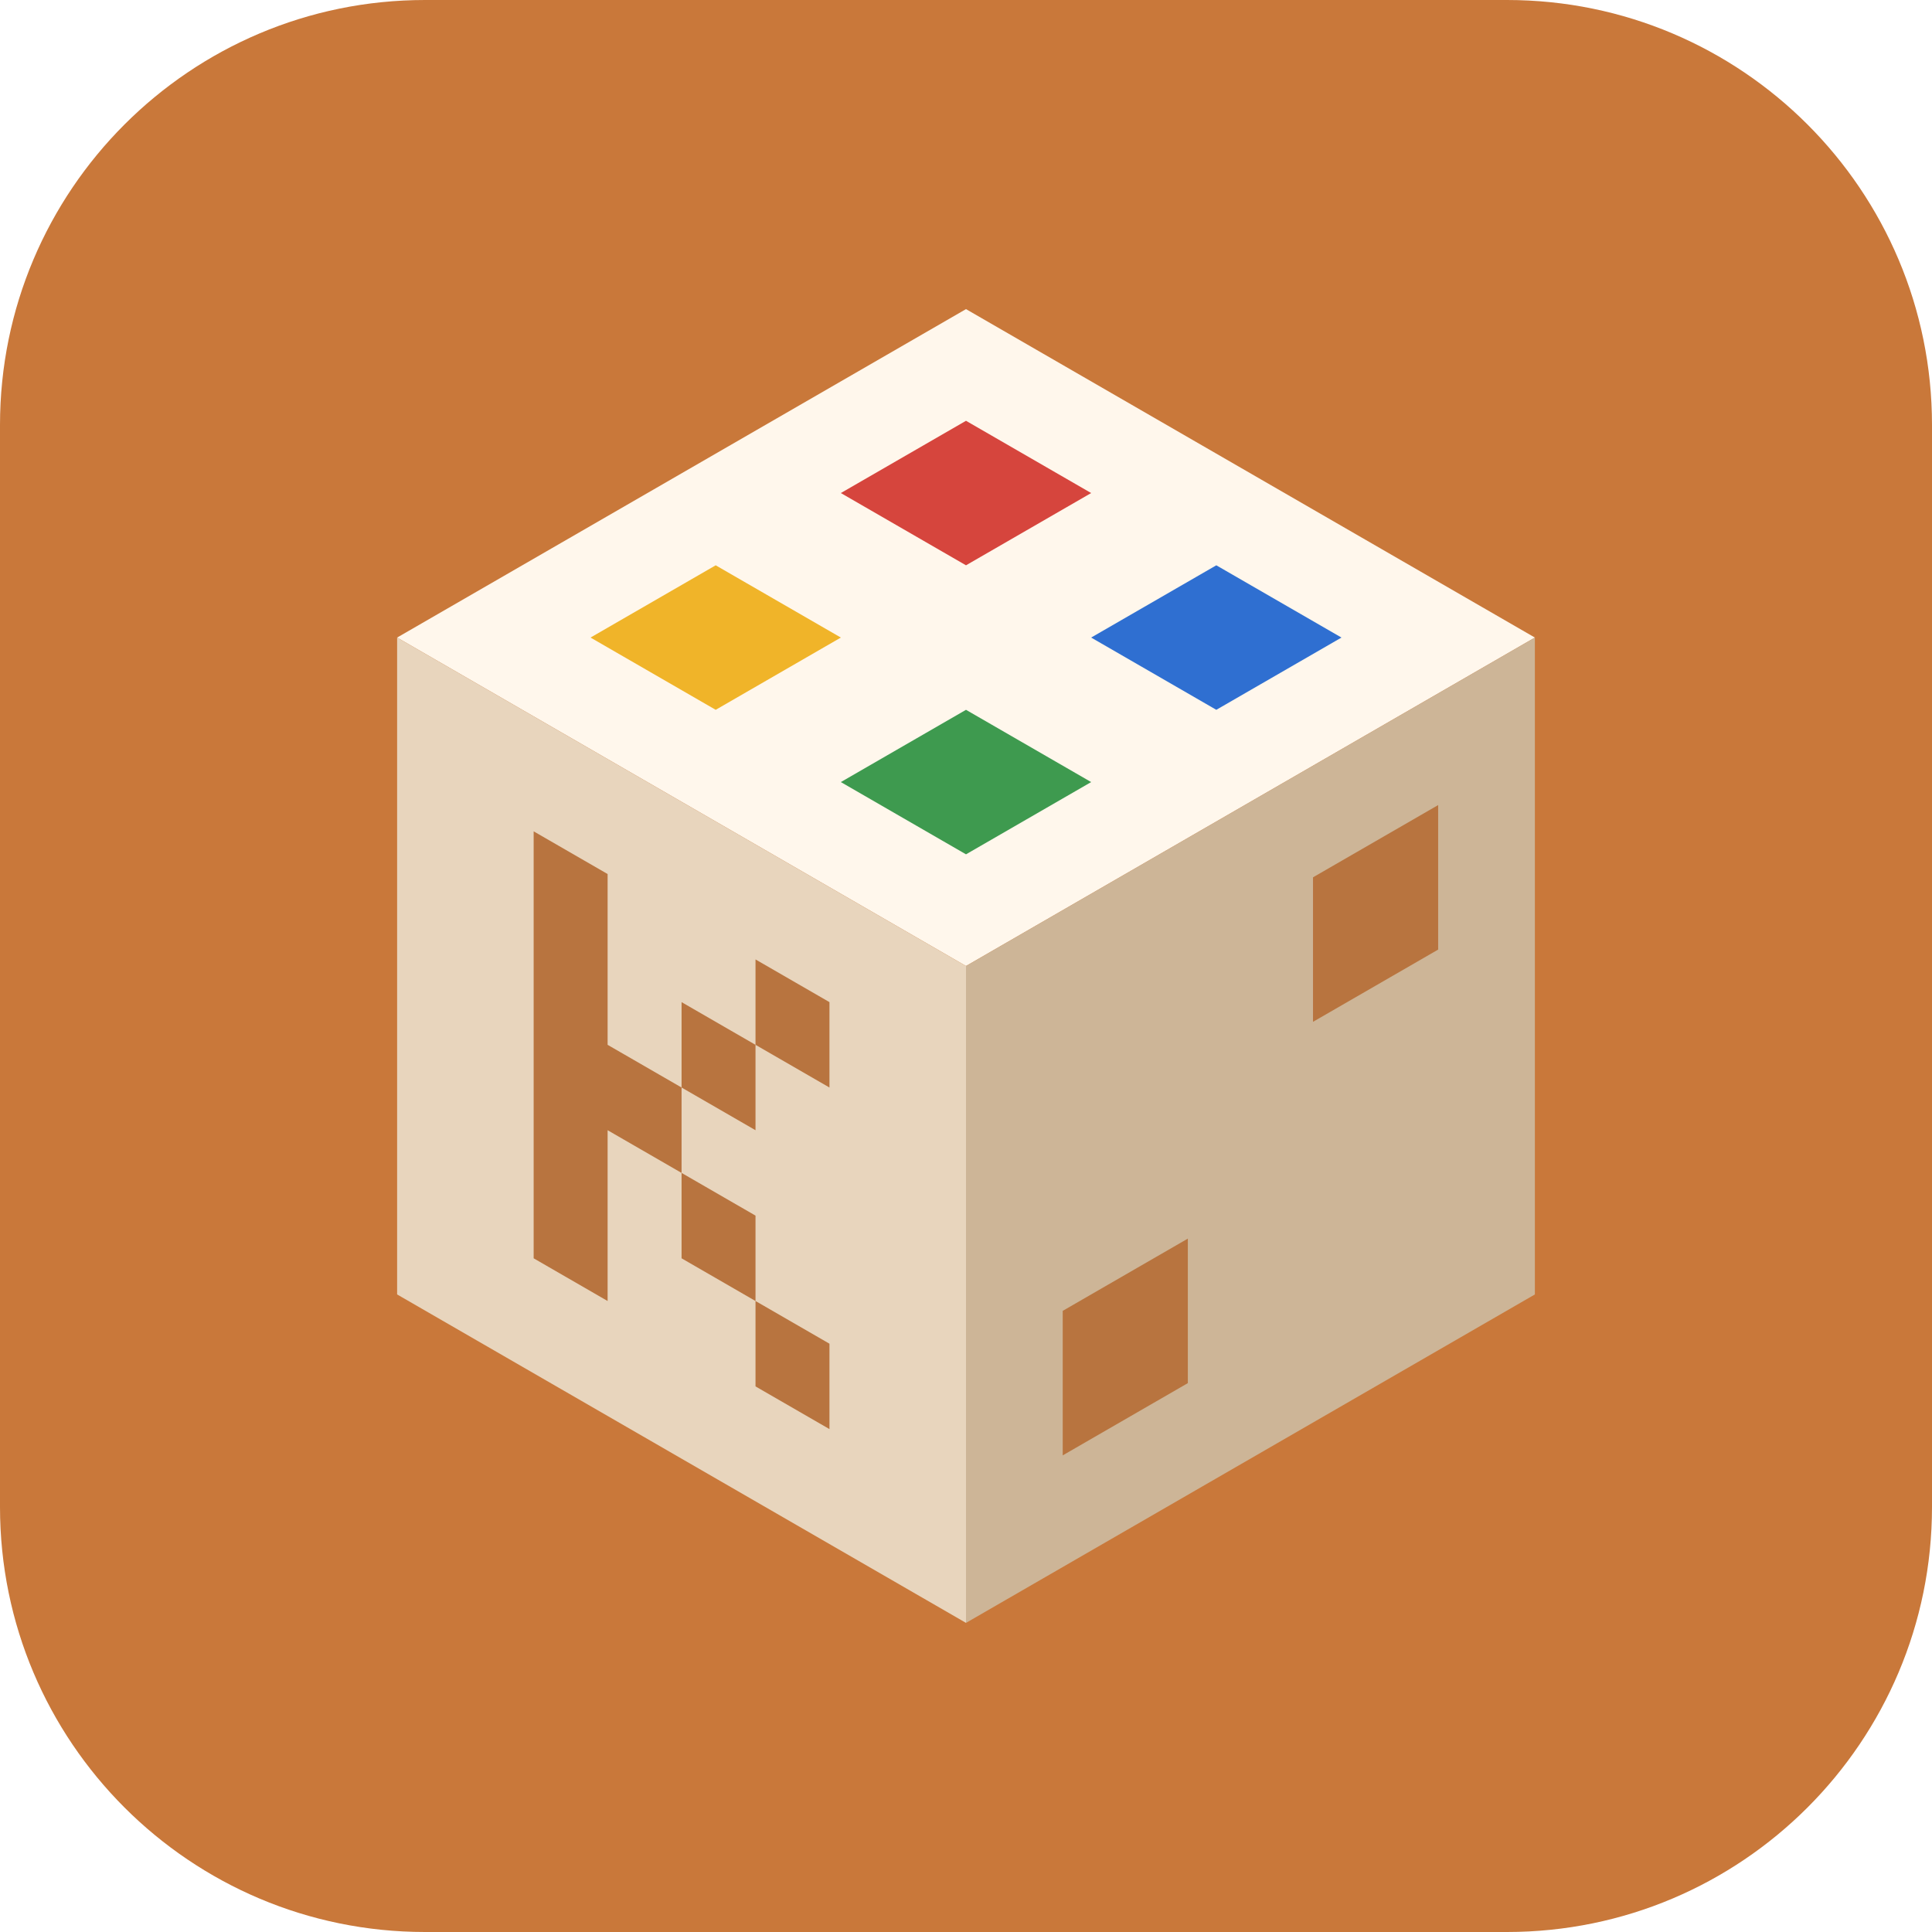
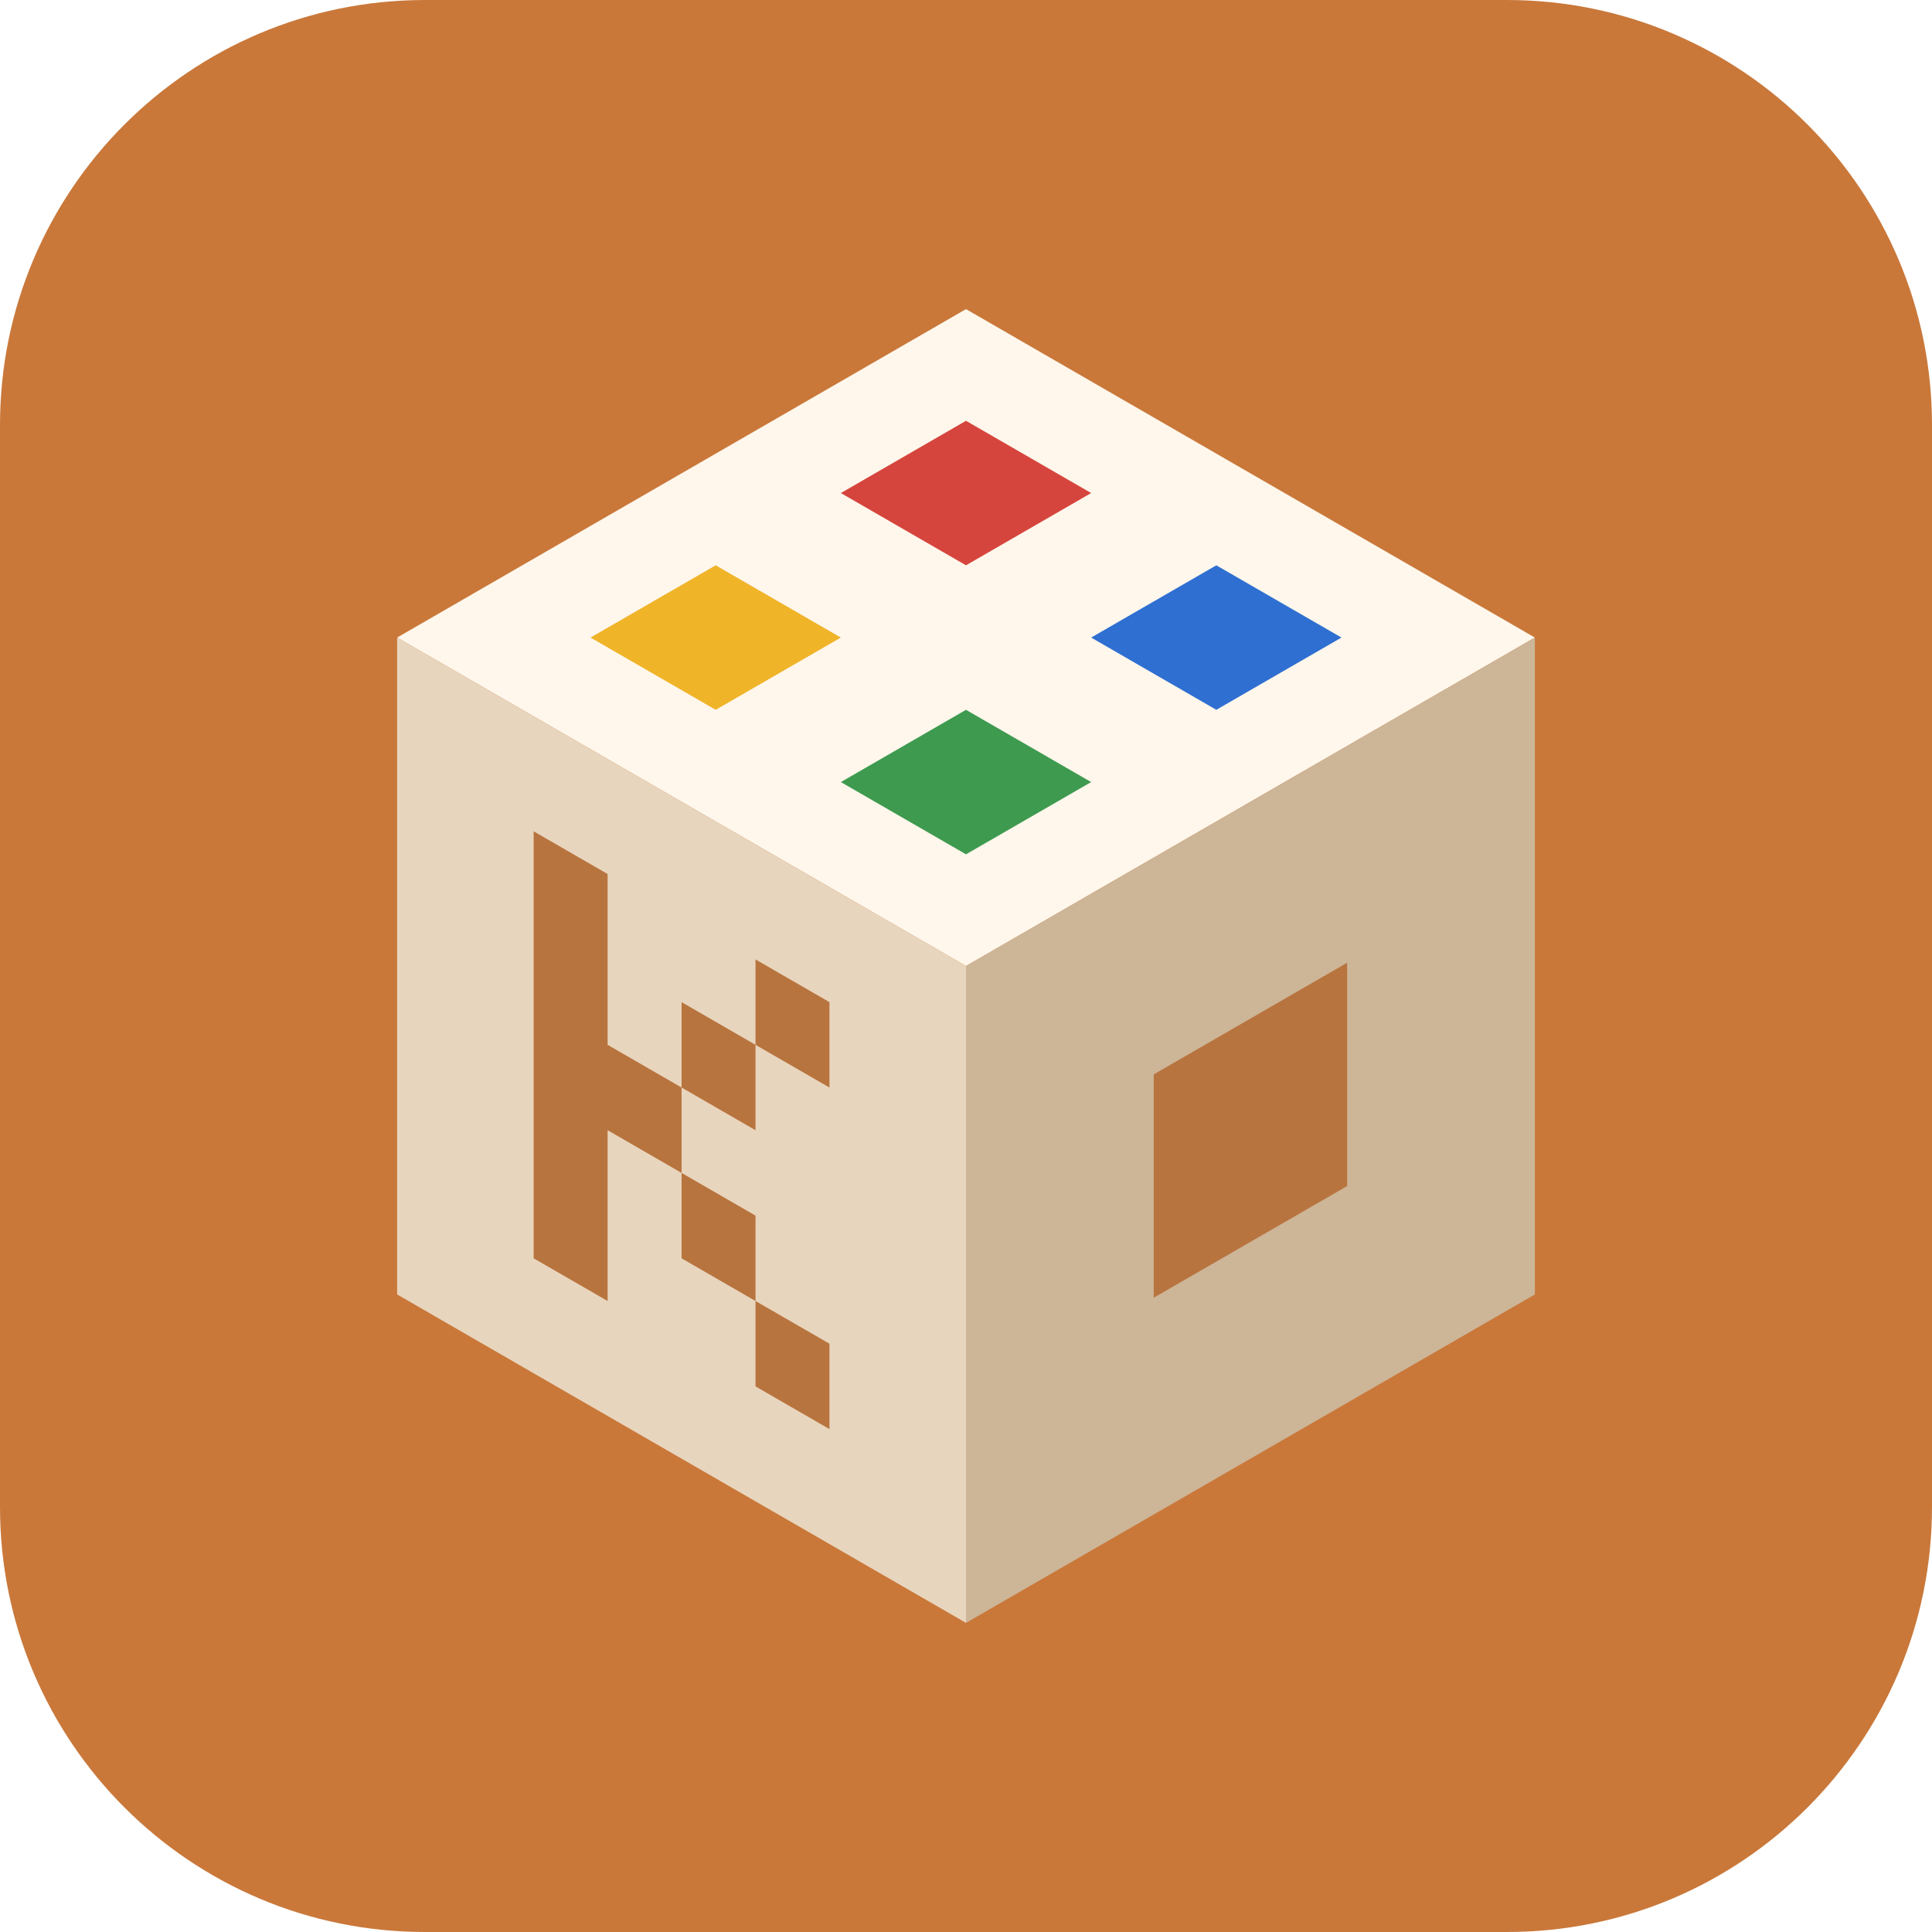
<svg xmlns="http://www.w3.org/2000/svg" viewBox="0 0 100 100" role="img" aria-label="Krida">
  <rect width="100" height="100" rx="22" fill="#C9783A" />
  <path d="M50 16L79.445 33L50 50L20.555 33Z" fill="#FFF7EC" />
  <path d="M20.555 33L50 50L50 84L20.555 67Z" fill="#E8D5BD" />
  <path d="M79.445 33L50 50L50 84L79.445 67Z" fill="#CDB597" />
  <path d="M27.622 60.71L31.45 62.92L31.45 67.34L27.622 65.13ZM27.622 56.29L31.45 58.5L31.45 62.92L27.622 60.71ZM27.622 51.87L31.45 54.08L31.45 58.5L27.622 56.29ZM27.622 47.45L31.45 49.66L31.45 54.08L27.622 51.87ZM27.622 43.03L31.45 45.24L31.45 49.66L27.622 47.45ZM31.45 54.08L35.278 56.29L35.278 60.71L31.45 58.5ZM35.278 51.87L39.105 54.08L39.105 58.5L35.278 56.29ZM39.105 49.66L42.933 51.87L42.933 56.29L39.105 54.08ZM35.278 60.71L39.105 62.92L39.105 67.34L35.278 65.13ZM39.105 67.34L42.933 69.55L42.933 73.97L39.105 71.76Z" fill="#B8743F" />
-   <path d="M74.439 41.67L67.961 45.41L67.961 52.89L74.439 49.15ZM61.483 64.11L55.006 67.85L55.006 75.33L61.483 71.59Z" fill="#B8743F" />
+   <path d="M69.728 49.83L59.717 55.61L59.717 67.17L69.728 61.39Z" fill="#B8743F" />
  <path d="M50 21.78L56.478 25.52L50 29.26L43.522 25.52Z" fill="#D6453D" />
  <path d="M62.956 29.26L69.434 33L62.956 36.74L56.478 33Z" fill="#2F6FD1" />
  <path d="M37.044 29.26L43.522 33L37.044 36.74L30.566 33Z" fill="#F0B429" />
  <path d="M50 36.74L56.478 40.48L50 44.22L43.522 40.48Z" fill="#3E9A4F" />
</svg>
